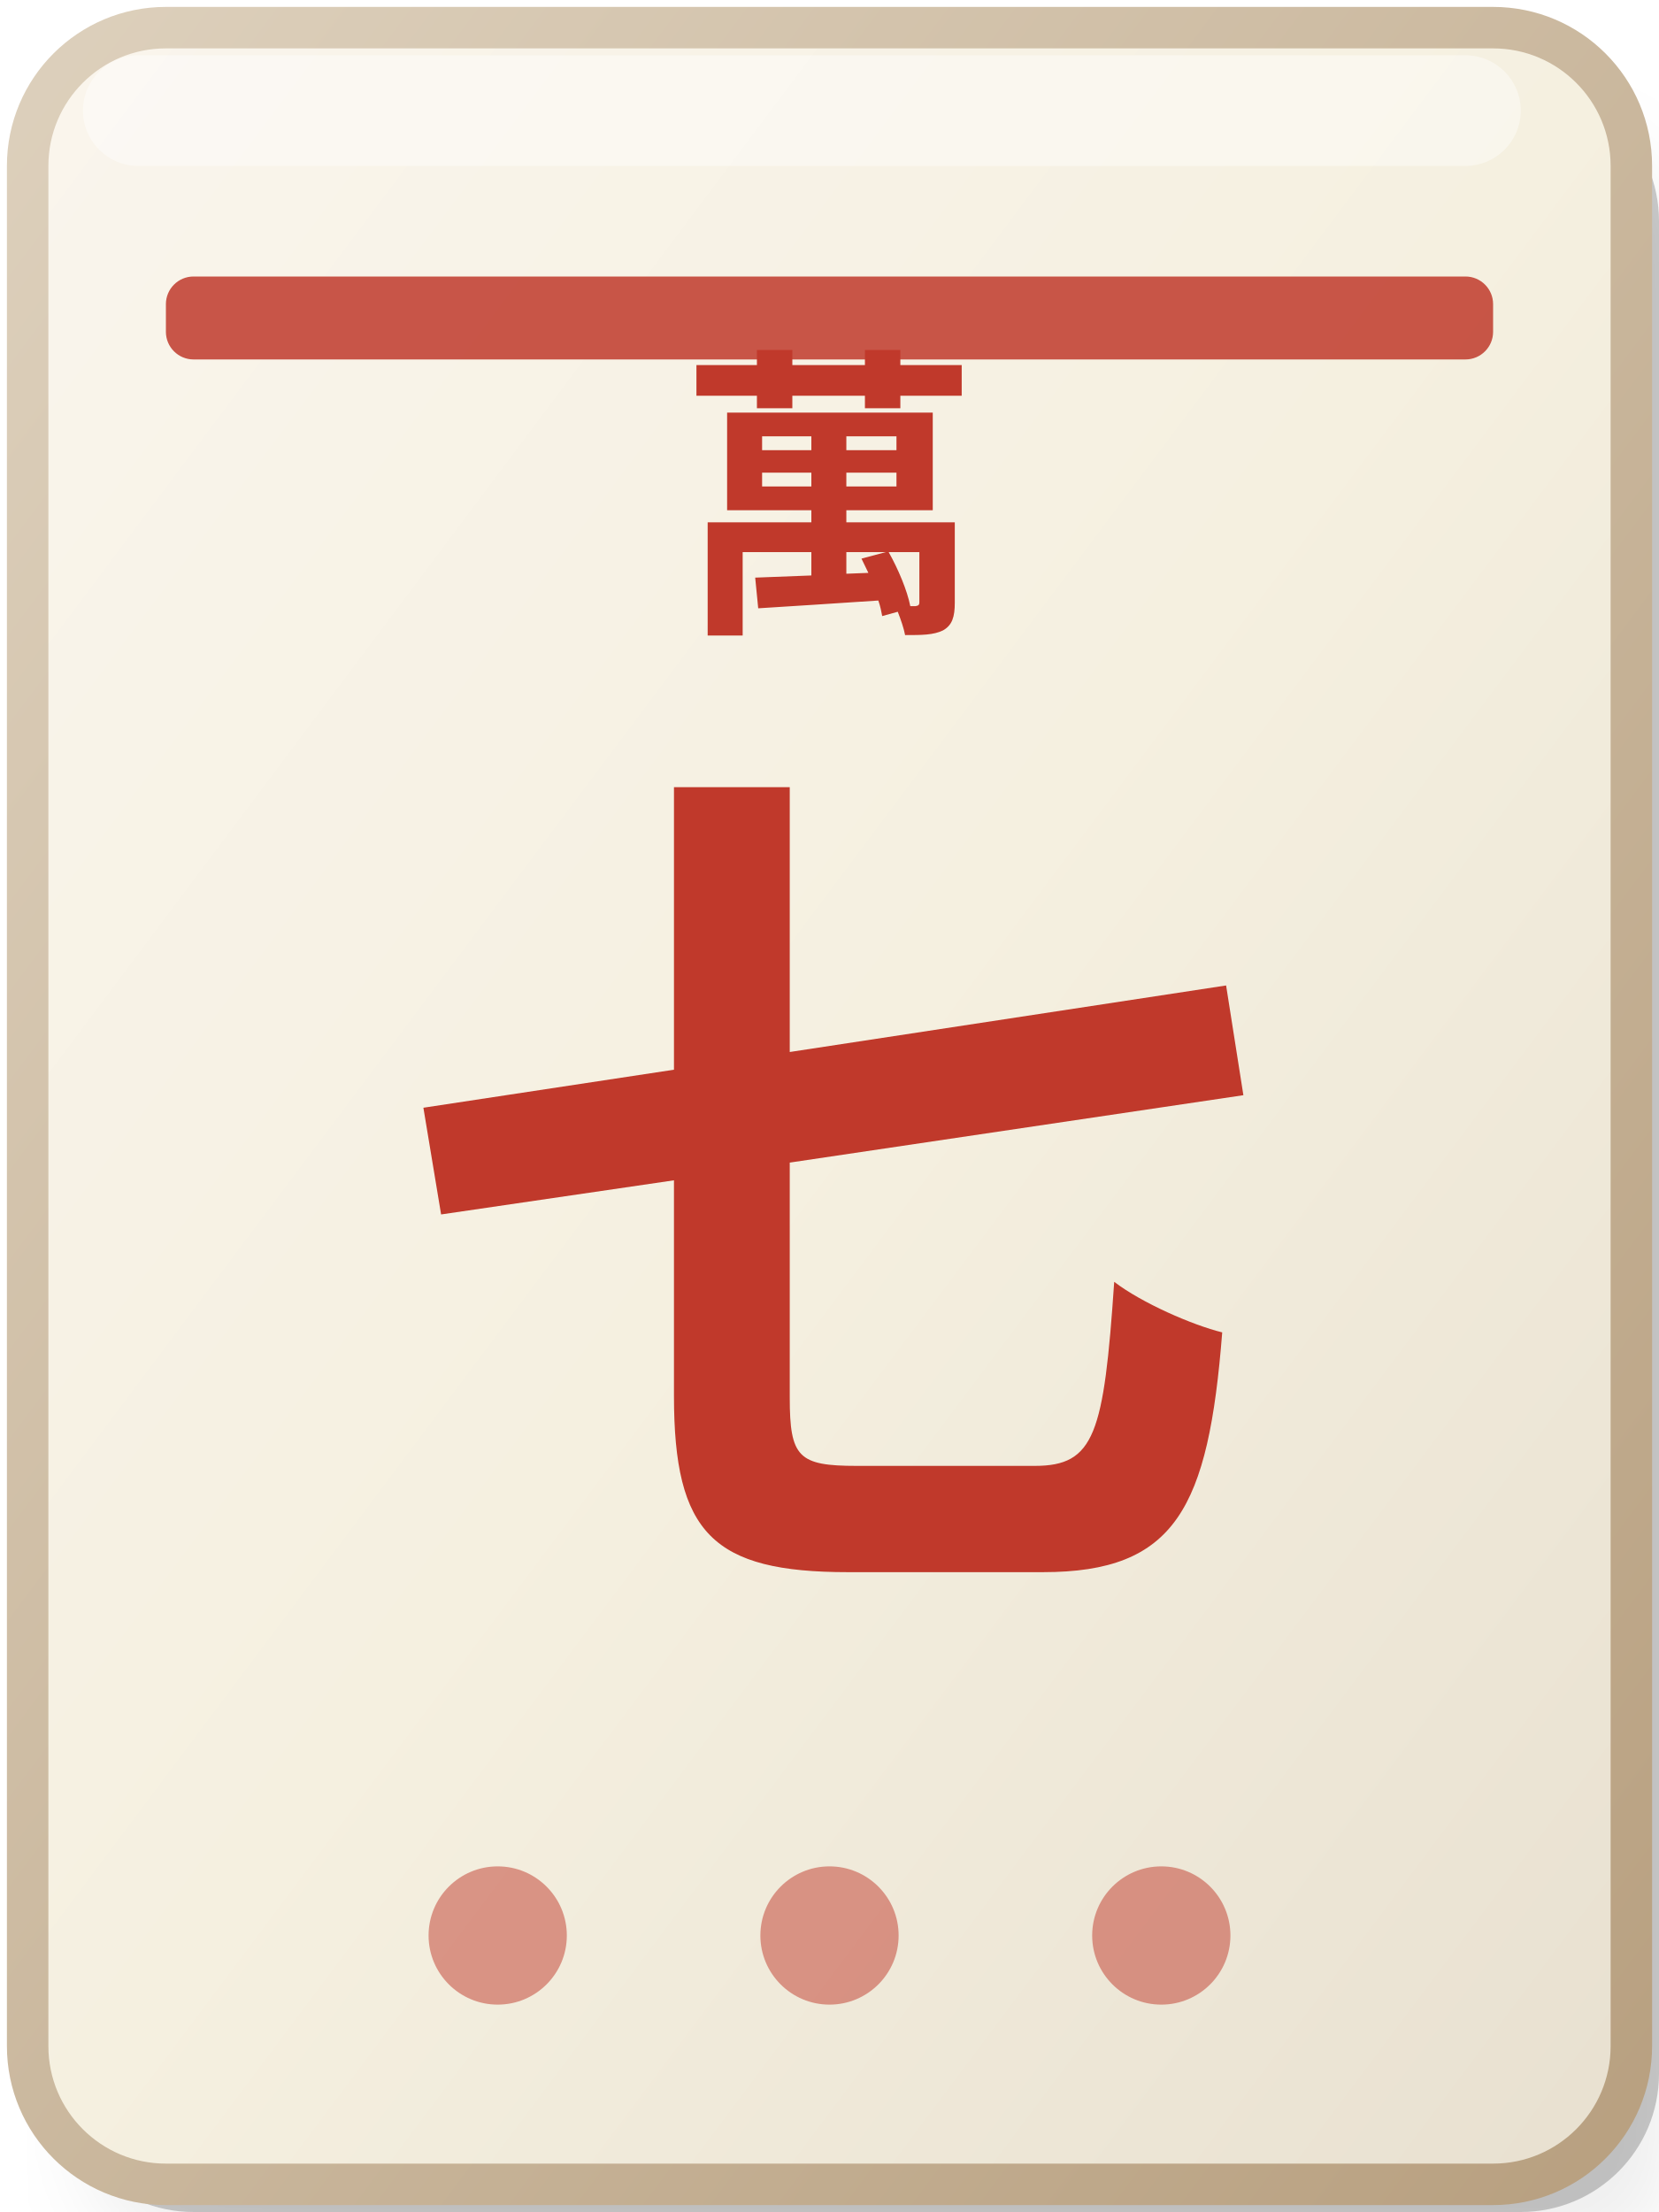
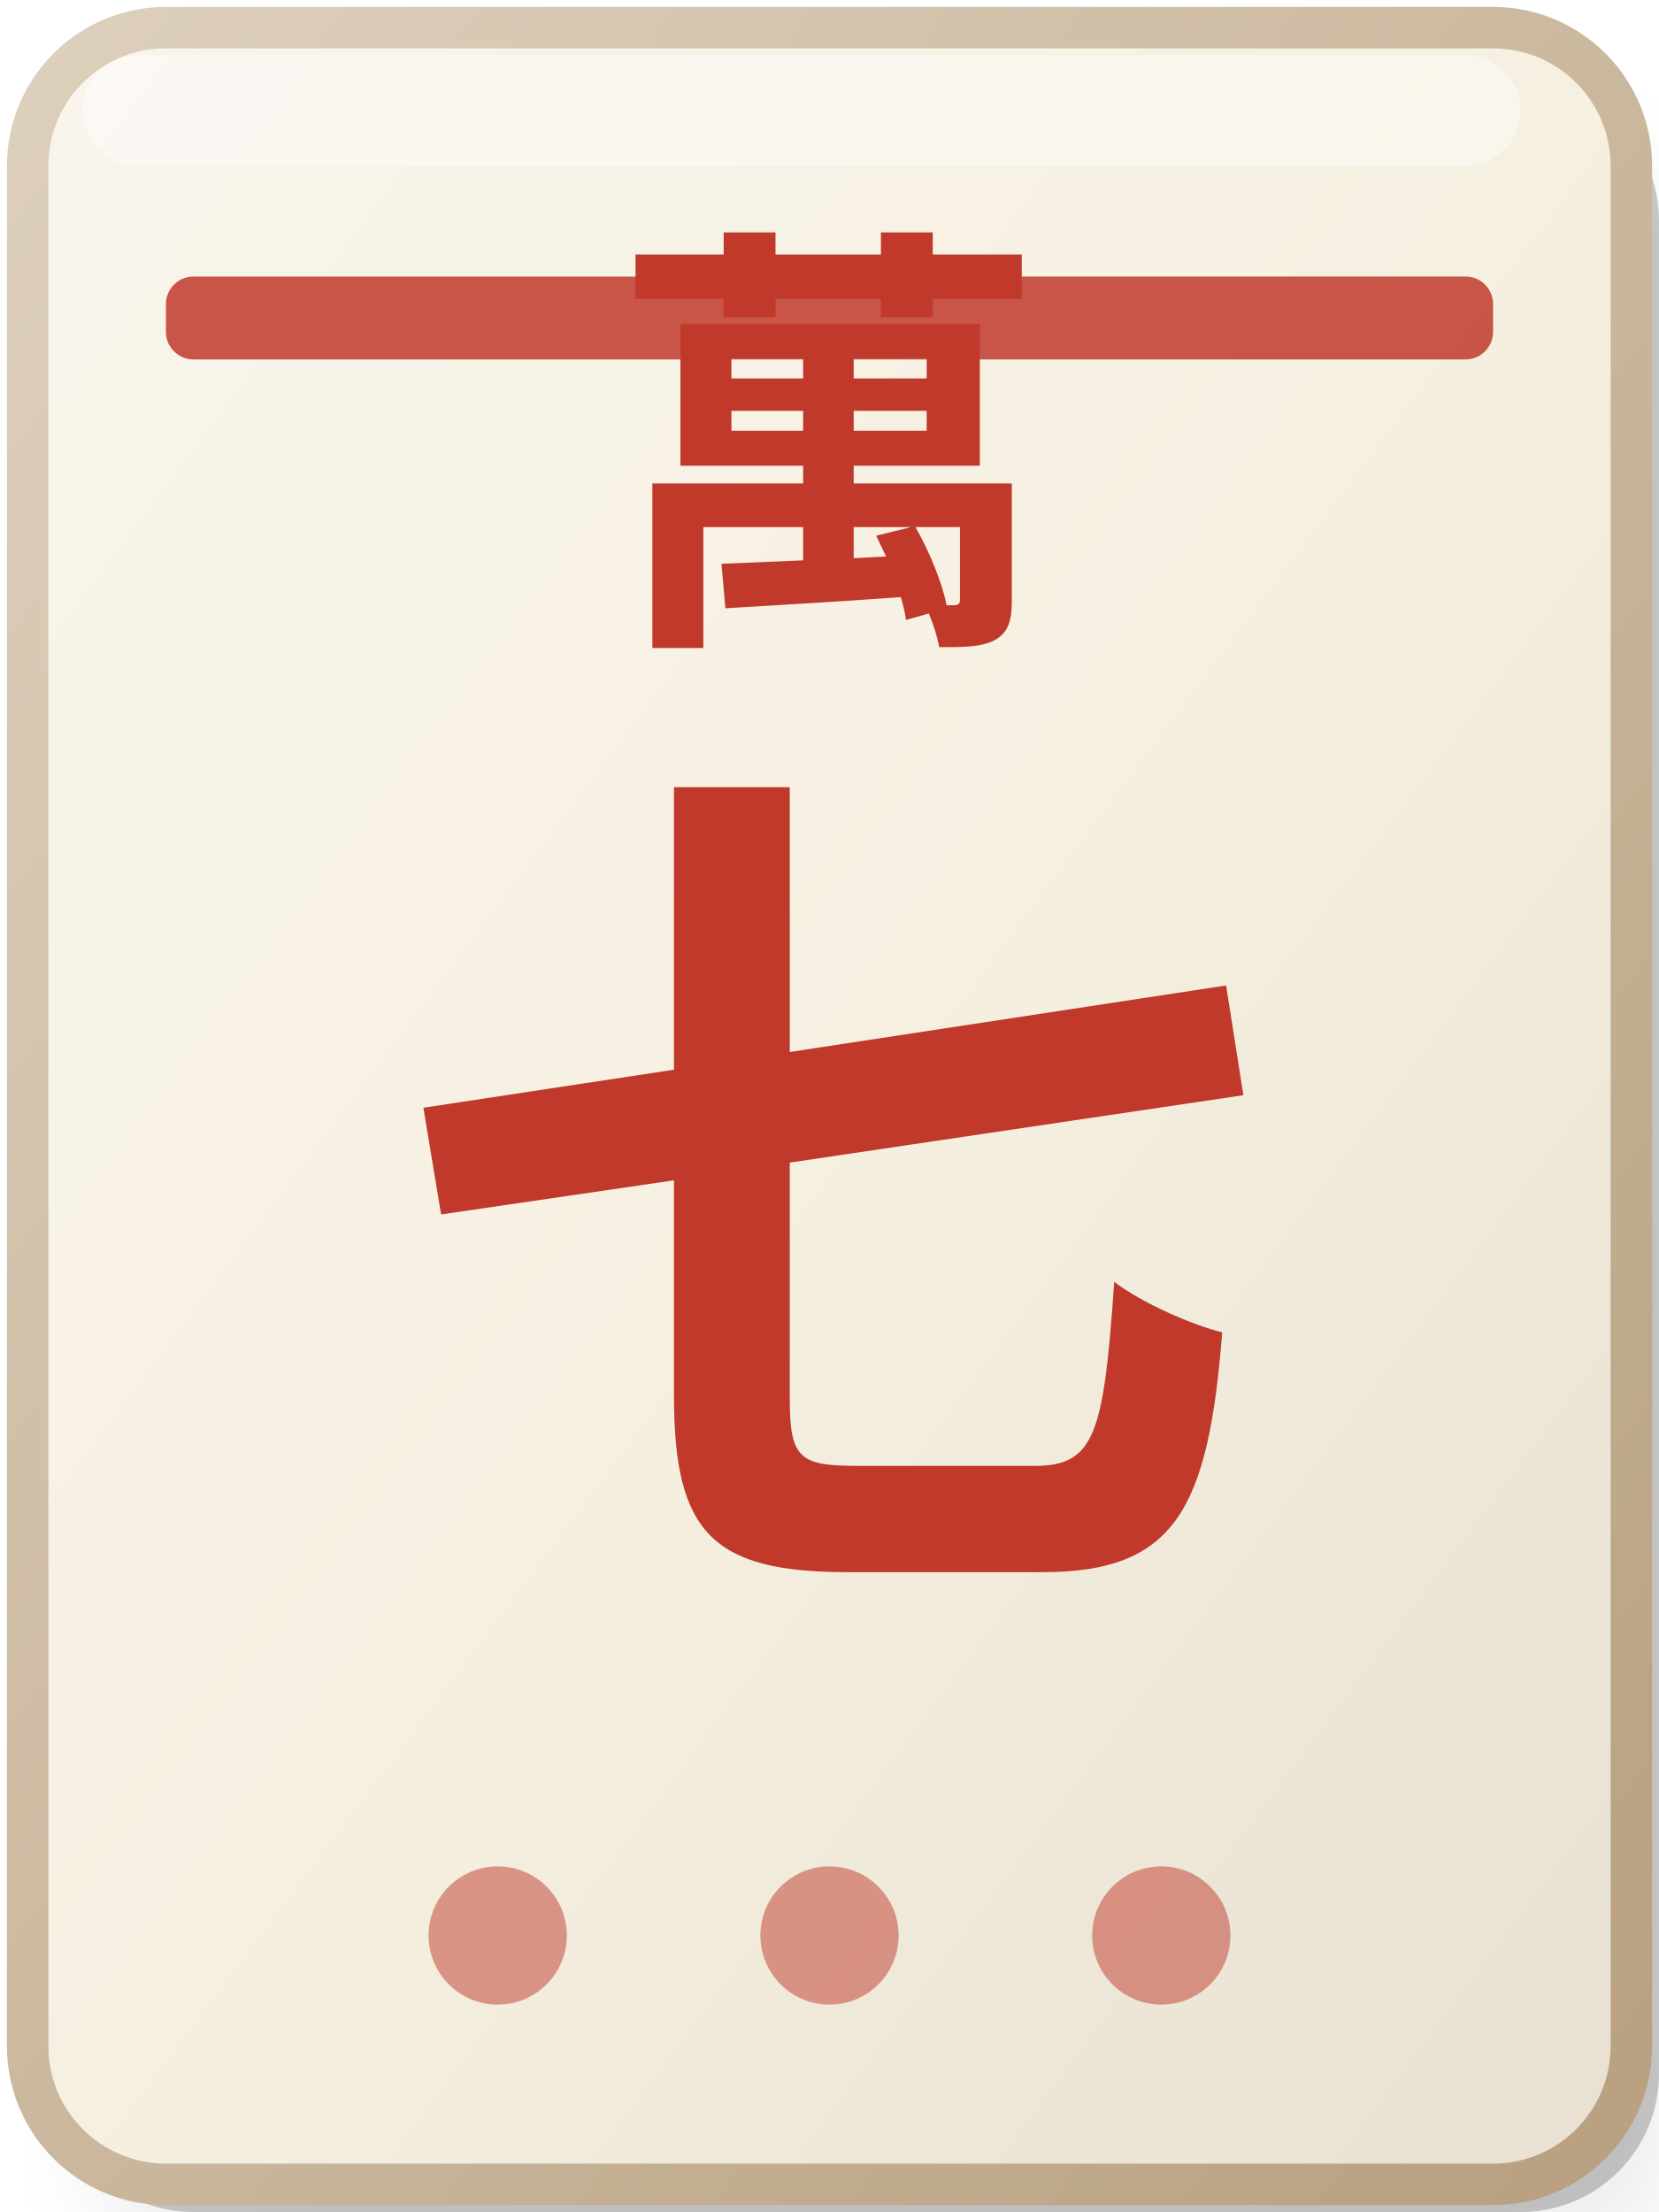
<svg xmlns="http://www.w3.org/2000/svg" width="60" height="80" viewBox="0 0 60 80">
  <defs>
    <filter id="shadow" x="-10%" y="-10%" width="130%" height="140%">
      <feDropShadow dx="1" dy="2" stdDeviation="1.5" flood-color="#00000055" />
    </filter>
    <linearGradient id="face" x1="0%" y1="0%" x2="100%" y2="100%">
      <stop offset="0%" stop-color="#faf5ed" />
      <stop offset="50%" stop-color="#f5f0e0" />
      <stop offset="100%" stop-color="#e8e0d0" />
    </linearGradient>
    <linearGradient id="border" x1="0%" y1="0%" x2="100%" y2="100%">
      <stop offset="0%" stop-color="#ddd0bc" />
      <stop offset="100%" stop-color="#b8a080" />
    </linearGradient>
  </defs>
  <rect x="2" y="3" width="58" height="77" rx="5" fill="#00000033" filter="url(#shadow)" />
  <rect x="1" y="1" width="58" height="78" rx="5" fill="url(#face)" stroke="url(#border)" stroke-width="1.5" />
  <rect x="3" y="2" width="52" height="4" rx="2" fill="rgba(255,255,255,0.4)" />
  <rect x="6" y="10" width="48" height="3" rx="1" fill="#c0392b" opacity="0.85" />
-   <text x="30" y="22" text-anchor="middle" font-family="Noto Sans TC, sans-serif" font-size="11" fill="#c0392b" font-weight="700">萬</text>
+   <text x="30" y="22" text-anchor="middle" font-family="Noto Sans TC, sans-serif" font-size="16" fill="#c0392b" font-weight="700">萬</text>
  <text x="30" y="55" text-anchor="middle" font-family="Noto Sans TC, sans-serif" font-size="32" fill="#c0392b" font-weight="900">七</text>
  <circle cx="18" cy="70" r="2.5" fill="#c0392b" opacity="0.5" />
  <circle cx="30" cy="70" r="2.5" fill="#c0392b" opacity="0.5" />
  <circle cx="42" cy="70" r="2.5" fill="#c0392b" opacity="0.5" />
</svg>
